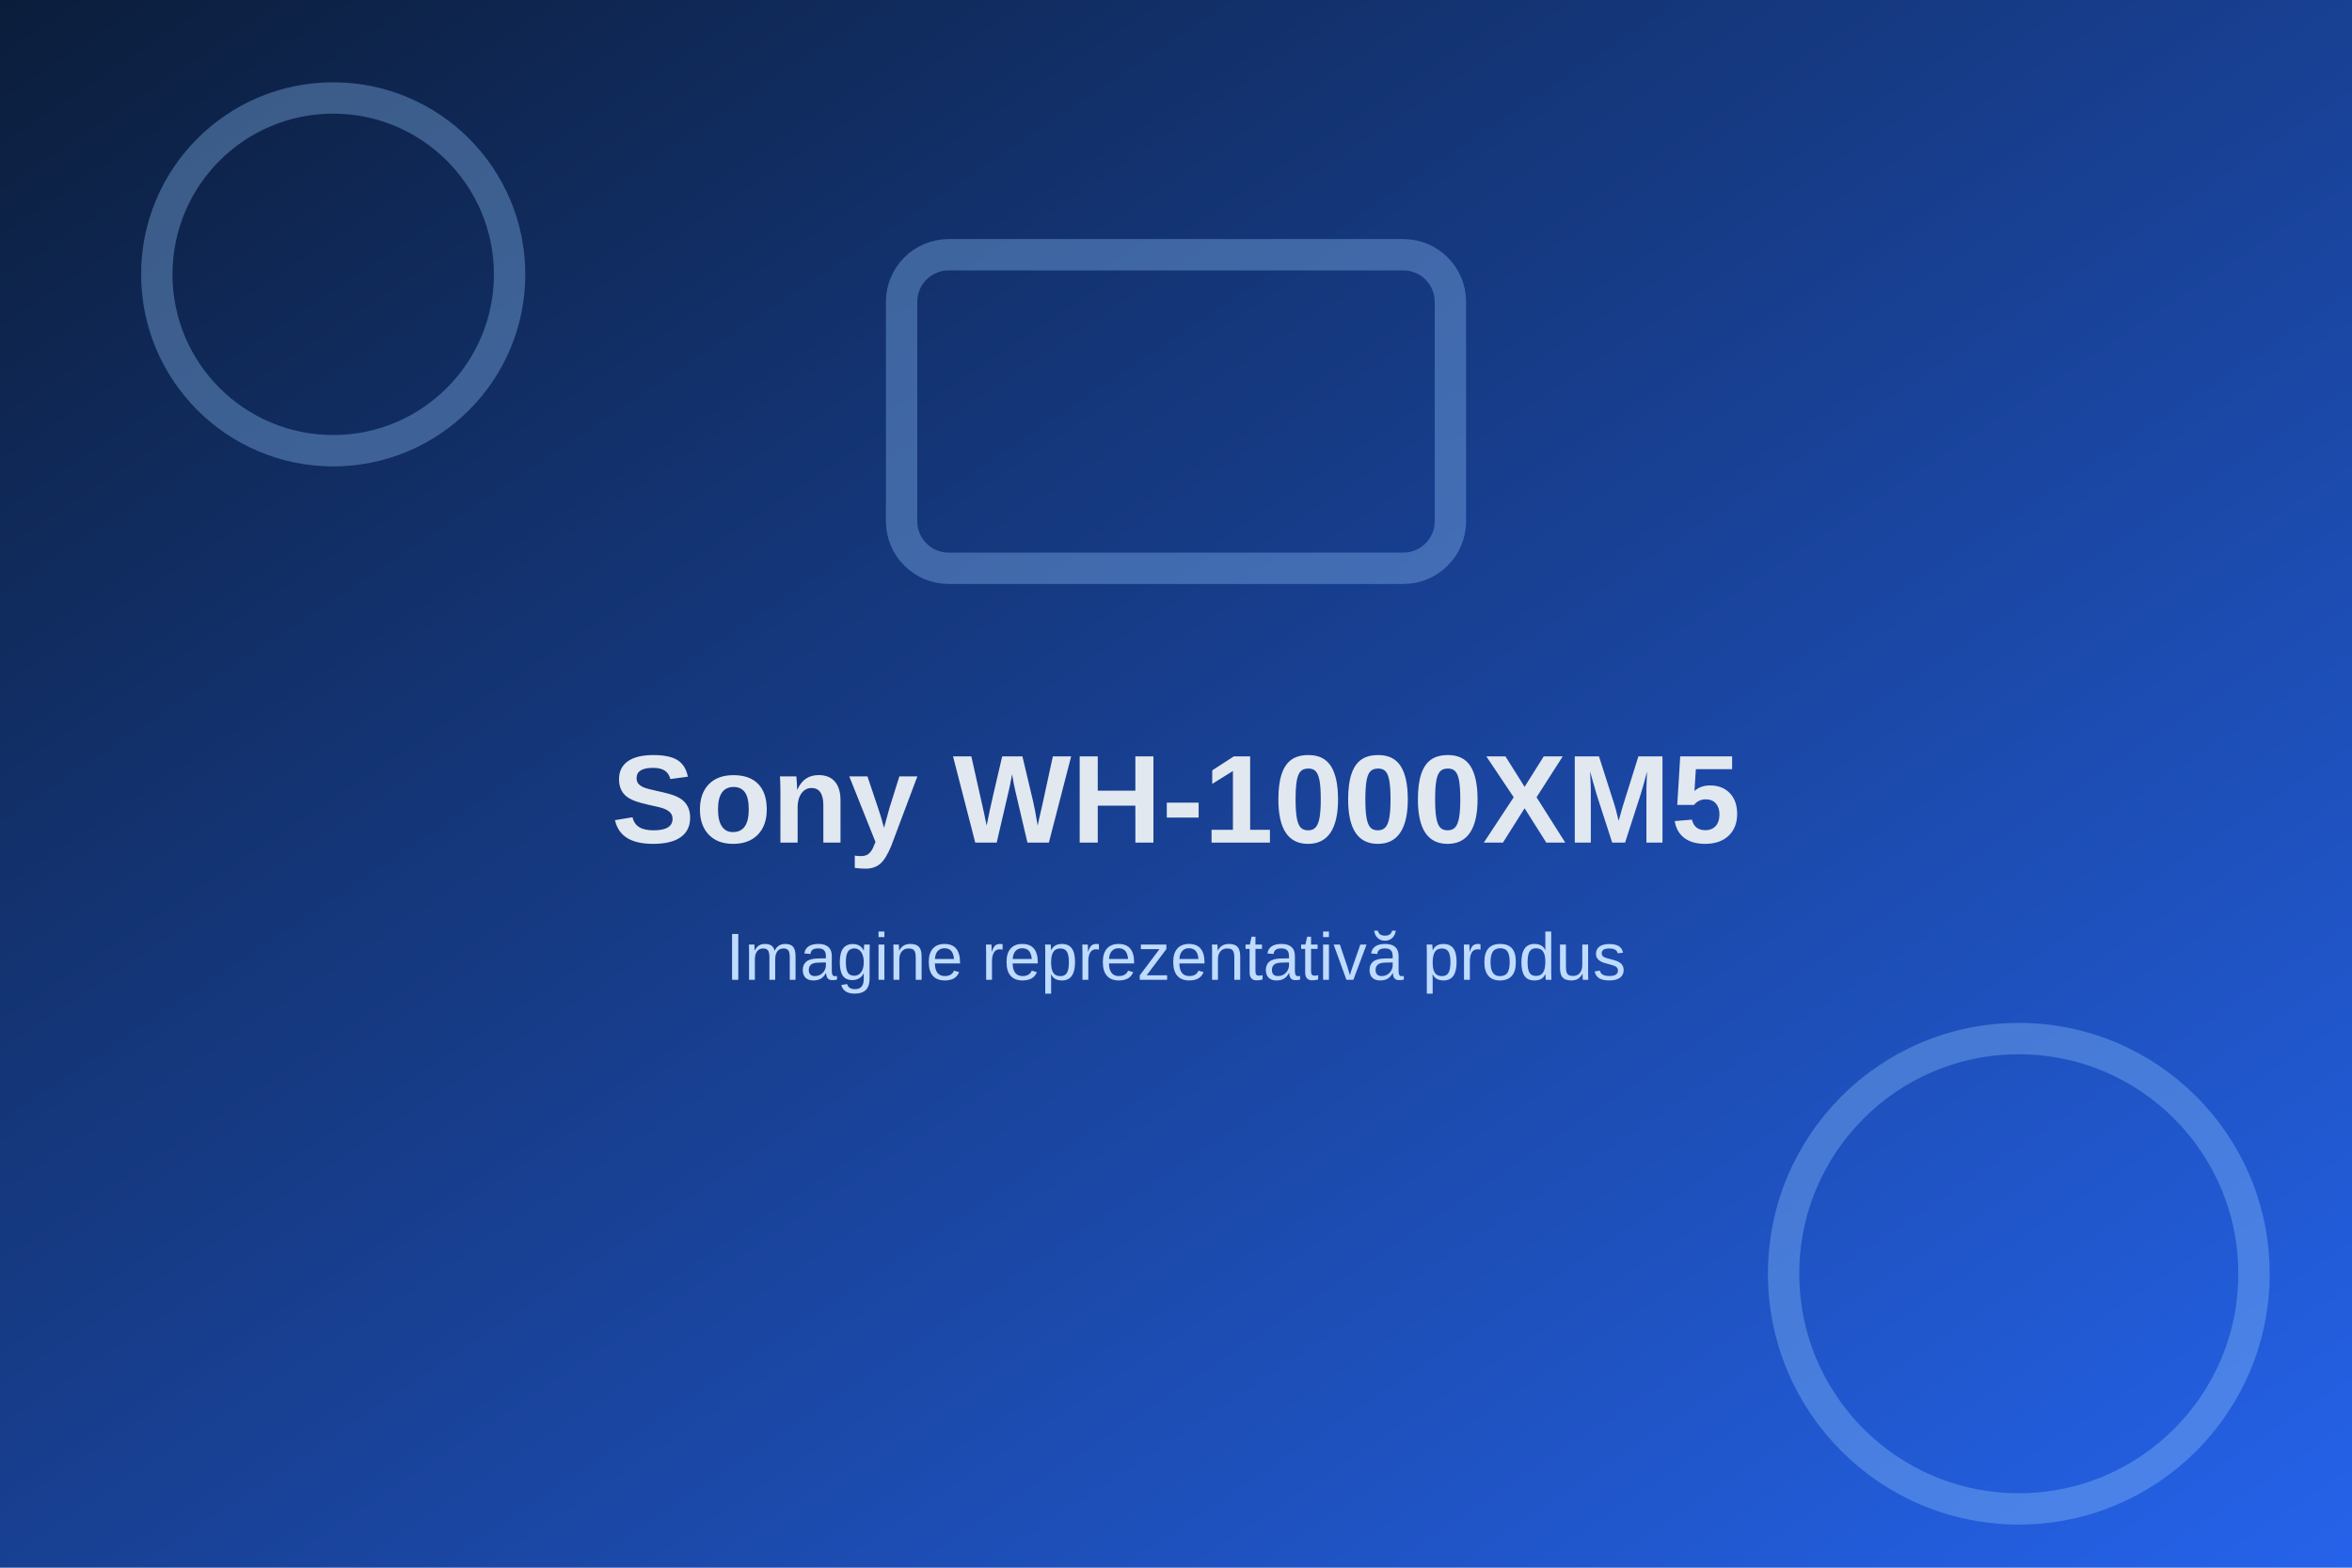
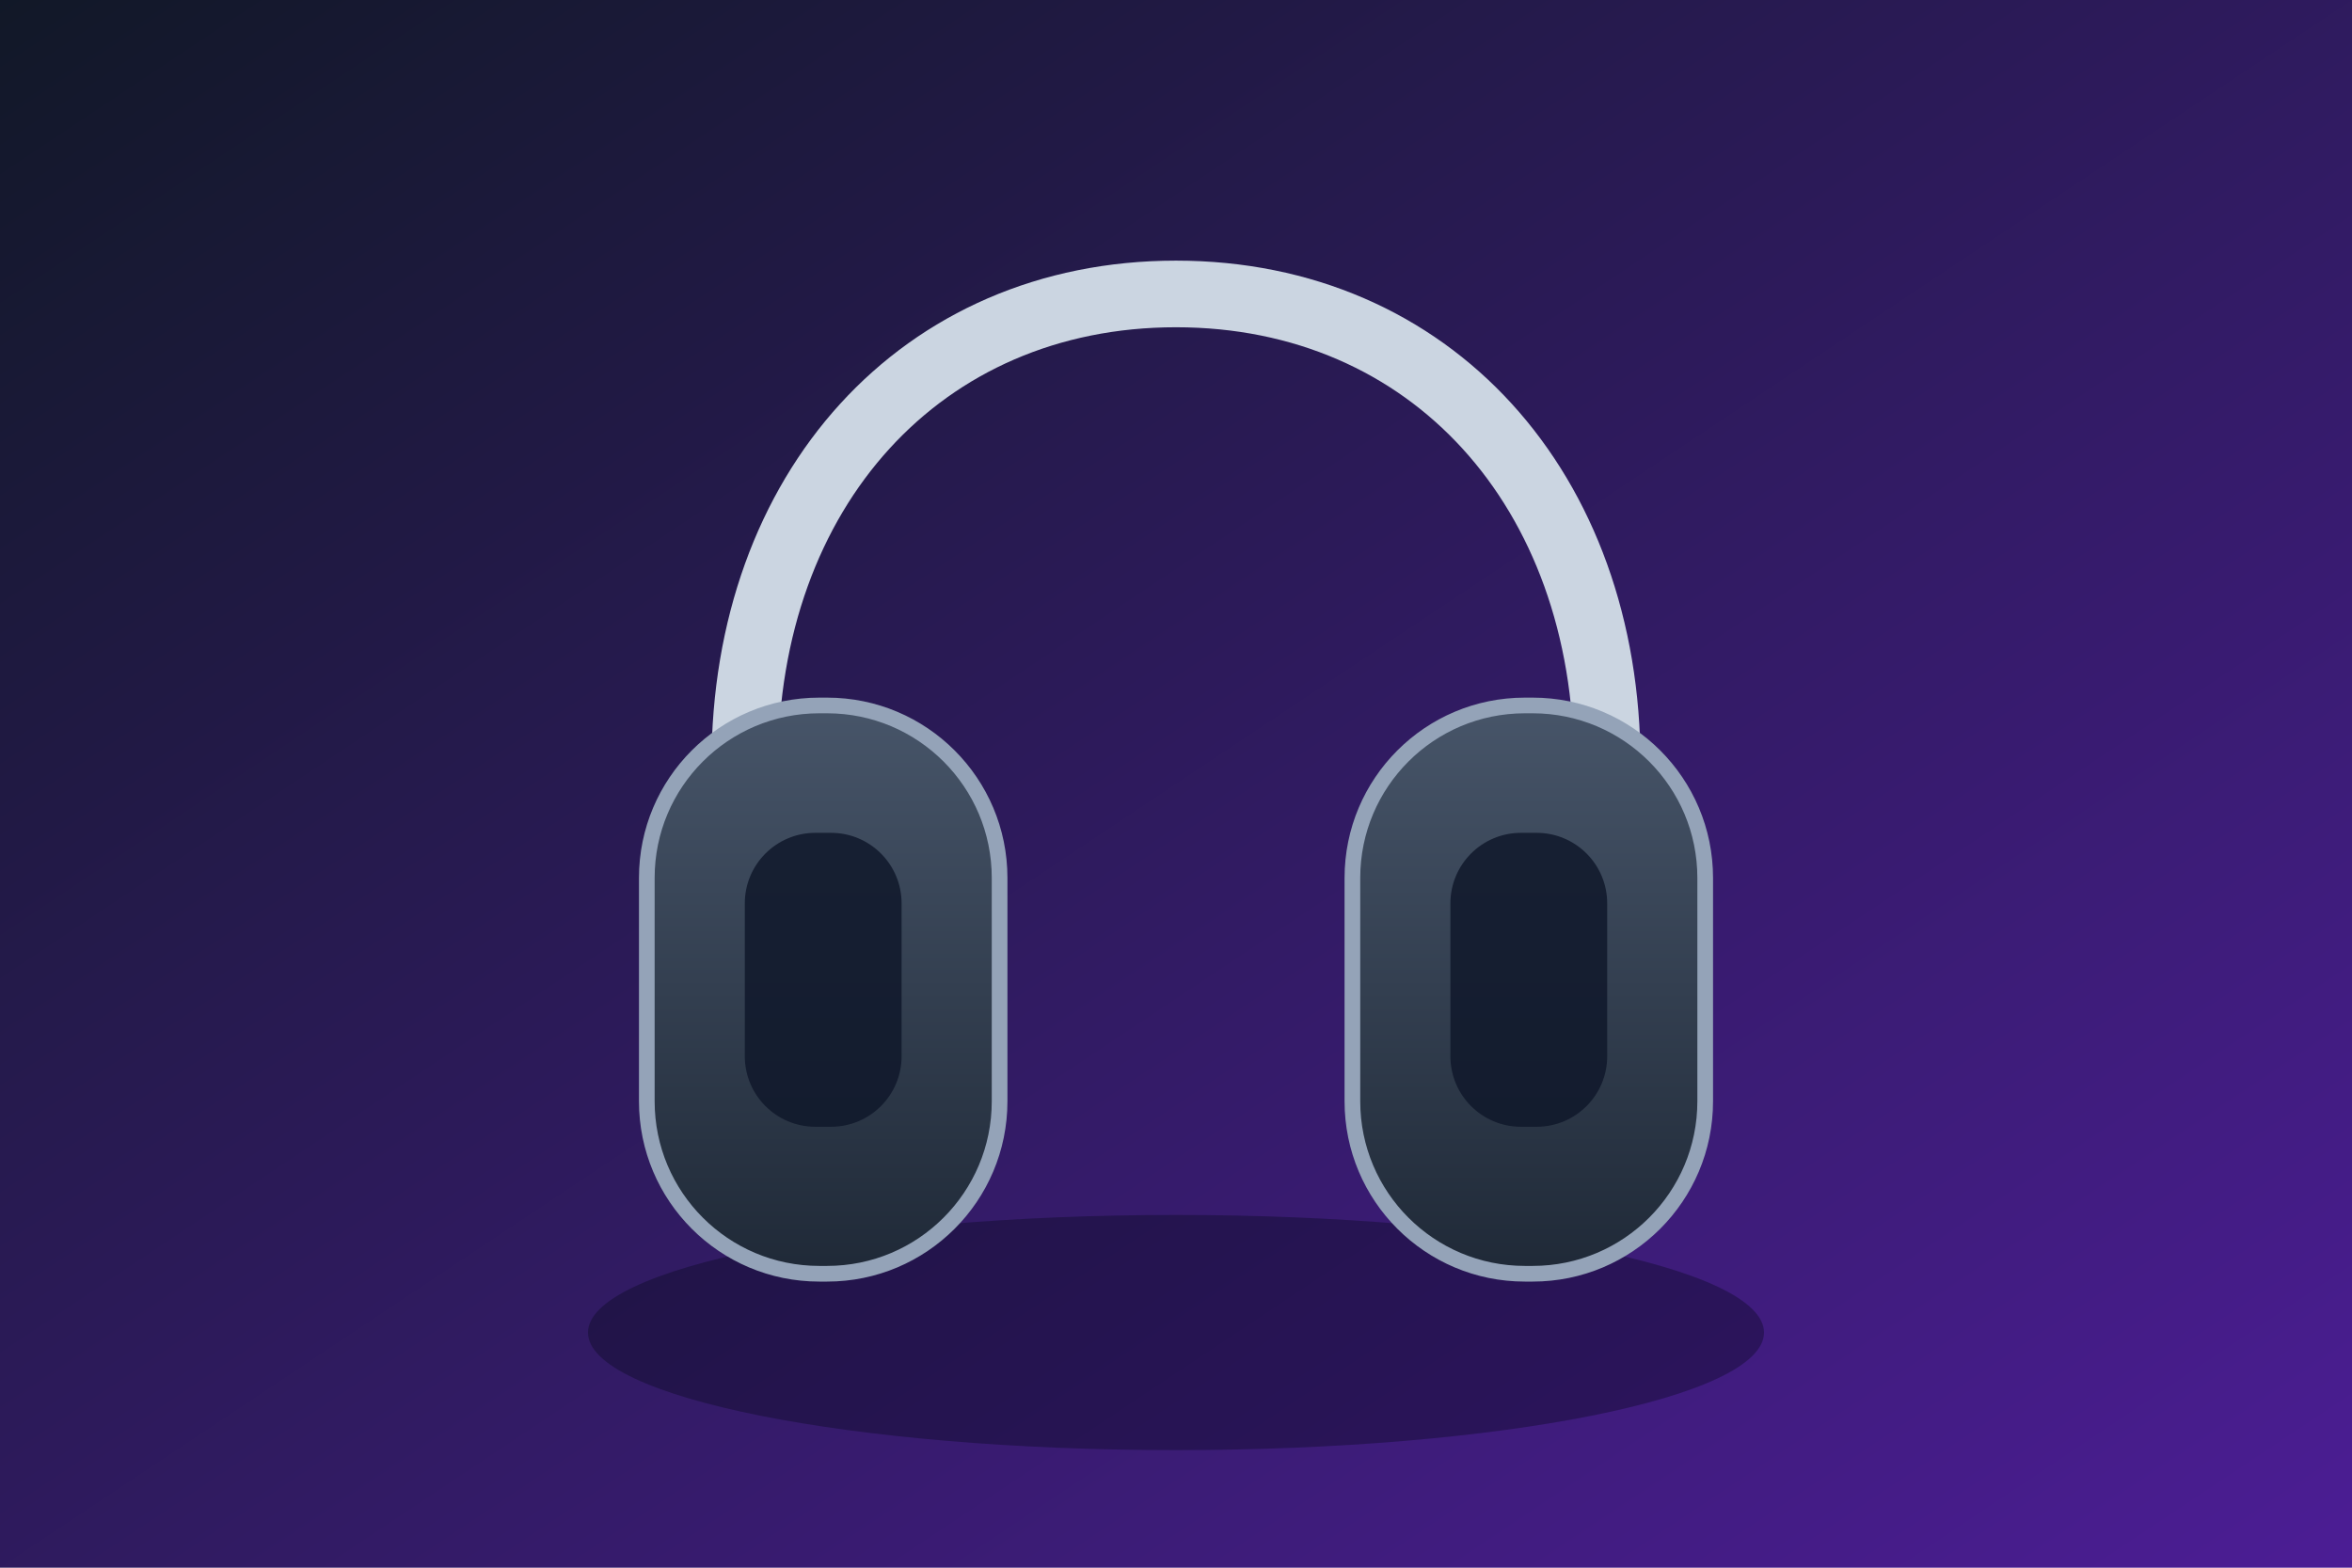
- <svg xmlns="http://www.w3.org/2000/svg" width="1200" height="800" viewBox="0 0 1200 800" role="img" aria-label="Sony WH-1000XM5">
+ <svg xmlns="http://www.w3.org/2000/svg" width="1200" height="800" viewBox="0 0 1200 800" role="img" aria-label="Căști Sony WH-1000XM5">
  <defs>
-     <linearGradient id="bg" x1="0" y1="0" x2="1" y2="1">
-       <stop offset="0%" stop-color="#0b1d3a" />
-       <stop offset="100%" stop-color="#2563eb" />
+     <linearGradient id="bg-sony" x1="0" y1="0" x2="1" y2="1">
+       <stop offset="0%" stop-color="#111827" />
+       <stop offset="100%" stop-color="#4c1d95" />
+     </linearGradient>
+     <linearGradient id="earcup" x1="0" y1="0" x2="0" y2="1">
+       <stop offset="0%" stop-color="#475569" />
+       <stop offset="100%" stop-color="#1f2937" />
    </linearGradient>
  </defs>
-   <rect width="1200" height="800" fill="url(#bg)" />
-   <g fill="none" stroke="#93c5fd" stroke-width="16" opacity="0.35">
-     <circle cx="170" cy="140" r="90" />
-     <circle cx="1030" cy="650" r="120" />
-     <rect x="460" y="130" width="280" height="160" rx="24" />
-   </g>
-   <text x="600" y="430" fill="#e2e8f0" font-family="Arial, Helvetica, sans-serif" font-size="64" font-weight="700" text-anchor="middle">Sony WH-1000XM5</text>
-   <text x="600" y="500" fill="#bfdbfe" font-family="Arial, Helvetica, sans-serif" font-size="34" text-anchor="middle">Imagine reprezentativă produs</text>
+   <rect width="1200" height="800" fill="url(#bg-sony)" />
+   <ellipse cx="600" cy="680" rx="300" ry="60" fill="#020617" opacity="0.35" />
+   <path d="M380 390C380 250 470 150 600 150C730 150 820 250 820 390" fill="none" stroke="#cbd5e1" stroke-width="34" stroke-linecap="round" />
+   <rect x="330" y="360" width="180" height="290" rx="88" fill="url(#earcup)" stroke="#94a3b8" stroke-width="8" />
+   <rect x="690" y="360" width="180" height="290" rx="88" fill="url(#earcup)" stroke="#94a3b8" stroke-width="8" />
+   <rect x="380" y="425" width="80" height="150" rx="36" fill="#0f172a" opacity="0.85" />
+   <rect x="740" y="425" width="80" height="150" rx="36" fill="#0f172a" opacity="0.85" />
</svg>
